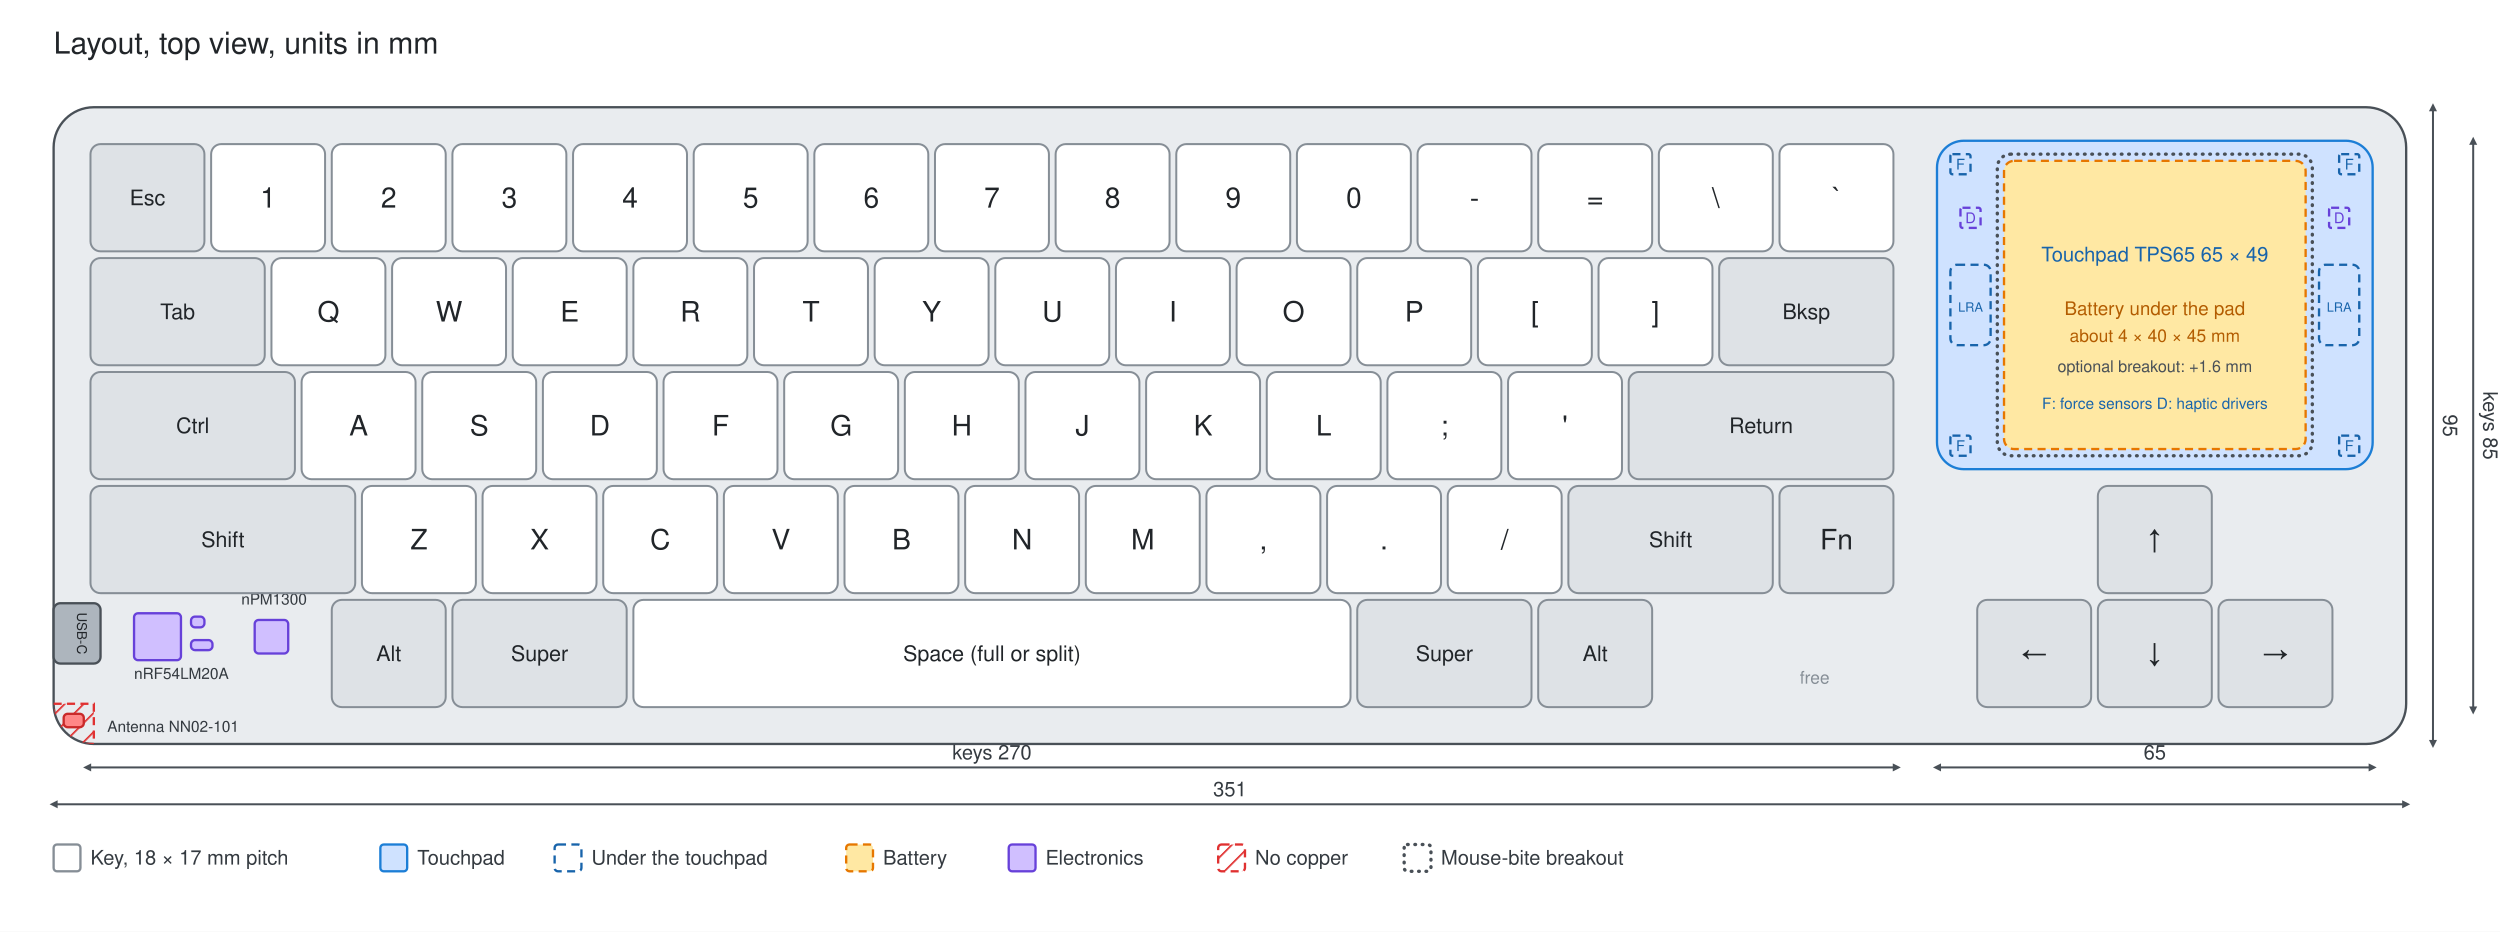
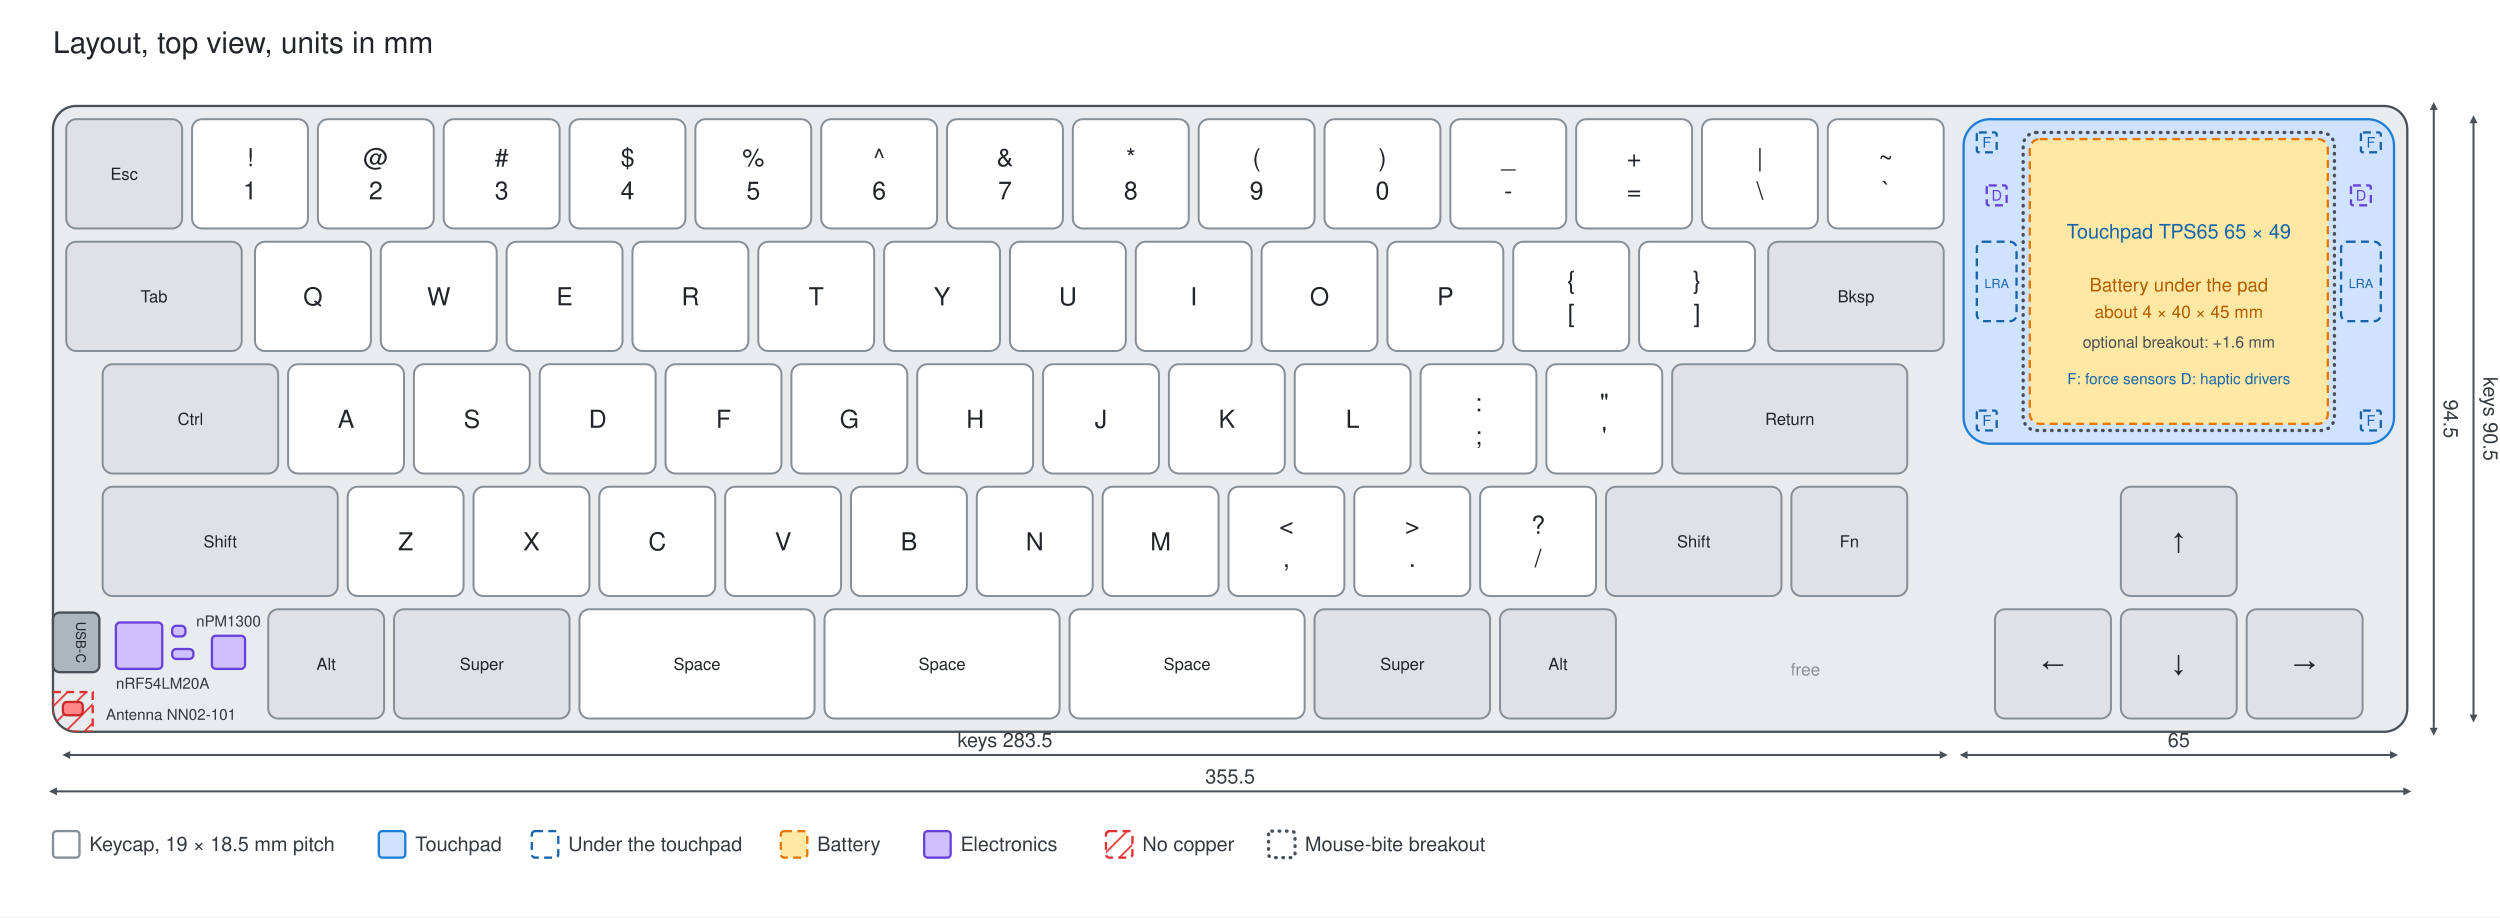
- <svg xmlns="http://www.w3.org/2000/svg" viewBox="-8 -16 373.0 139.0" width="1492" height="556" font-family="Helvetica, Arial, sans-serif">
+ <svg xmlns="http://www.w3.org/2000/svg" viewBox="-8 -16 377.5 138.5" width="1510" height="554" font-family="Helvetica, Arial, sans-serif">
  <defs>
    <marker id="a" viewBox="0 0 6 6" refX="3" refY="3" markerWidth="4" markerHeight="4" orient="auto-start-reverse">
      <path d="M0,0 L6,3 L0,6 z" fill="#495057" />
    </marker>
    <pattern id="hatch" width="2" height="2" patternUnits="userSpaceOnUse" patternTransform="rotate(45)">
      <line x1="0" y1="0" x2="0" y2="2" stroke="#e03131" stroke-width="0.5" />
    </pattern>
  </defs>
-   <rect x="-8" y="-16" width="373.0" height="139.0" fill="#ffffff" />
+   <rect x="-8" y="-16" width="377.5" height="138.5" rx="0" fill="#ffffff" stroke="none" stroke-width="0" />
  <text x="0" y="-8" font-size="4.5" text-anchor="start" fill="#212529">Layout, top view, units in mm</text>
-   <rect x="0" y="0" width="351.0" height="95.0" rx="6" fill="#e9ecef" stroke="#495057" stroke-width="0.35" />
+   <rect x="0" y="0" width="355.5" height="94.5" rx="3.5" fill="#e9ecef" stroke="#495057" stroke-width="0.35" />
  <clipPath id="board">
-     <rect x="0" y="0" width="351.0" height="95.0" rx="6" />
+     <rect x="0" y="0" width="355.5" height="94.5" rx="3.5" />
  </clipPath>
  <g clip-path="url(#board)">
-     <rect x="0" y="89.0" width="6" height="6" rx="0" fill="url(#hatch)" stroke="#e03131" stroke-width="0.35" stroke-dasharray="1.2 0.8" />
+     <rect x="0" y="88.5" width="6" height="6" rx="0" fill="url(#hatch)" stroke="#e03131" stroke-width="0.35" stroke-dasharray="1.2 0.8" />
  </g>
-   <rect x="1.5" y="90.5" width="3" height="2" rx="0.6" fill="#ff8787" stroke="#c92a2a" stroke-width="0.35" />
-   <text x="8" y="93.2" font-size="2.3" text-anchor="start" fill="#343a40">Antenna NN02-101</text>
-   <rect x="0" y="74.0" width="7" height="9" rx="1" fill="#adb5bd" stroke="#495057" stroke-width="0.35" />
-   <text x="3.5" y="78.5" font-size="2" text-anchor="middle" fill="#212529" transform="rotate(90 3.5 78.5)">USB-C</text>
-   <rect x="12" y="75.5" width="7" height="7" rx="0.6" fill="#d0bfff" stroke="#6741d9" stroke-width="0.35" />
-   <rect x="20.5" y="76.0" width="2" height="1.6" rx="0.6" fill="#d0bfff" stroke="#6741d9" stroke-width="0.35" />
-   <rect x="20.5" y="79.5" width="3.2" height="1.5" rx="0.6" fill="#d0bfff" stroke="#6741d9" stroke-width="0.35" />
-   <rect x="30" y="76.5" width="5" height="5" rx="0.6" fill="#d0bfff" stroke="#6741d9" stroke-width="0.35" />
-   <text x="12" y="85.3" font-size="2.3" text-anchor="start" fill="#343a40">nRF54LM20A</text>
-   <text x="28" y="74.2" font-size="2.3" text-anchor="start" fill="#343a40">nPM1300</text>
-   <rect x="5.50" y="5.50" width="17.00" height="16.00" rx="1.5" fill="#dee2e6" stroke="#868e96" stroke-width="0.3" />
-   <text x="14.00" y="14.62" font-size="3.2" text-anchor="middle" fill="#212529">Esc</text>
-   <rect x="23.50" y="5.50" width="17.00" height="16.00" rx="1.5" fill="#ffffff" stroke="#868e96" stroke-width="0.3" />
-   <text x="32.00" y="14.97" font-size="4.2" text-anchor="middle" fill="#212529">1</text>
-   <rect x="41.50" y="5.50" width="17.00" height="16.00" rx="1.5" fill="#ffffff" stroke="#868e96" stroke-width="0.3" />
-   <text x="50.00" y="14.97" font-size="4.2" text-anchor="middle" fill="#212529">2</text>
-   <rect x="59.50" y="5.50" width="17.00" height="16.00" rx="1.5" fill="#ffffff" stroke="#868e96" stroke-width="0.3" />
-   <text x="68.00" y="14.97" font-size="4.2" text-anchor="middle" fill="#212529">3</text>
-   <rect x="77.50" y="5.50" width="17.00" height="16.00" rx="1.5" fill="#ffffff" stroke="#868e96" stroke-width="0.3" />
-   <text x="86.00" y="14.97" font-size="4.2" text-anchor="middle" fill="#212529">4</text>
-   <rect x="95.50" y="5.50" width="17.00" height="16.00" rx="1.5" fill="#ffffff" stroke="#868e96" stroke-width="0.3" />
-   <text x="104.00" y="14.97" font-size="4.2" text-anchor="middle" fill="#212529">5</text>
-   <rect x="113.50" y="5.50" width="17.00" height="16.00" rx="1.5" fill="#ffffff" stroke="#868e96" stroke-width="0.3" />
-   <text x="122.00" y="14.97" font-size="4.2" text-anchor="middle" fill="#212529">6</text>
-   <rect x="131.50" y="5.50" width="17.00" height="16.00" rx="1.5" fill="#ffffff" stroke="#868e96" stroke-width="0.3" />
-   <text x="140.00" y="14.97" font-size="4.2" text-anchor="middle" fill="#212529">7</text>
-   <rect x="149.50" y="5.50" width="17.00" height="16.00" rx="1.5" fill="#ffffff" stroke="#868e96" stroke-width="0.3" />
-   <text x="158.00" y="14.97" font-size="4.2" text-anchor="middle" fill="#212529">8</text>
-   <rect x="167.50" y="5.50" width="17.00" height="16.00" rx="1.5" fill="#ffffff" stroke="#868e96" stroke-width="0.3" />
-   <text x="176.00" y="14.97" font-size="4.2" text-anchor="middle" fill="#212529">9</text>
-   <rect x="185.50" y="5.50" width="17.00" height="16.00" rx="1.5" fill="#ffffff" stroke="#868e96" stroke-width="0.3" />
-   <text x="194.00" y="14.97" font-size="4.2" text-anchor="middle" fill="#212529">0</text>
-   <rect x="203.50" y="5.50" width="17.00" height="16.00" rx="1.5" fill="#ffffff" stroke="#868e96" stroke-width="0.3" />
-   <text x="212.00" y="14.97" font-size="4.2" text-anchor="middle" fill="#212529">-</text>
-   <rect x="221.50" y="5.50" width="17.00" height="16.00" rx="1.5" fill="#ffffff" stroke="#868e96" stroke-width="0.3" />
-   <text x="230.00" y="14.97" font-size="4.2" text-anchor="middle" fill="#212529">=</text>
-   <rect x="239.50" y="5.50" width="17.00" height="16.00" rx="1.5" fill="#ffffff" stroke="#868e96" stroke-width="0.3" />
-   <text x="248.00" y="14.97" font-size="4.2" text-anchor="middle" fill="#212529">\</text>
-   <rect x="257.50" y="5.50" width="17.00" height="16.00" rx="1.5" fill="#ffffff" stroke="#868e96" stroke-width="0.3" />
-   <text x="266.00" y="14.97" font-size="4.2" text-anchor="middle" fill="#212529">`</text>
-   <rect x="5.50" y="22.50" width="26.00" height="16.00" rx="1.5" fill="#dee2e6" stroke="#868e96" stroke-width="0.3" />
-   <text x="18.50" y="31.62" font-size="3.2" text-anchor="middle" fill="#212529">Tab</text>
-   <rect x="32.50" y="22.50" width="17.00" height="16.00" rx="1.5" fill="#ffffff" stroke="#868e96" stroke-width="0.3" />
-   <text x="41.00" y="31.97" font-size="4.2" text-anchor="middle" fill="#212529">Q</text>
-   <rect x="50.50" y="22.50" width="17.00" height="16.00" rx="1.5" fill="#ffffff" stroke="#868e96" stroke-width="0.3" />
-   <text x="59.00" y="31.97" font-size="4.2" text-anchor="middle" fill="#212529">W</text>
-   <rect x="68.50" y="22.50" width="17.00" height="16.00" rx="1.5" fill="#ffffff" stroke="#868e96" stroke-width="0.3" />
-   <text x="77.00" y="31.97" font-size="4.2" text-anchor="middle" fill="#212529">E</text>
-   <rect x="86.50" y="22.50" width="17.00" height="16.00" rx="1.5" fill="#ffffff" stroke="#868e96" stroke-width="0.3" />
-   <text x="95.00" y="31.97" font-size="4.2" text-anchor="middle" fill="#212529">R</text>
-   <rect x="104.50" y="22.50" width="17.00" height="16.00" rx="1.5" fill="#ffffff" stroke="#868e96" stroke-width="0.3" />
-   <text x="113.00" y="31.97" font-size="4.2" text-anchor="middle" fill="#212529">T</text>
-   <rect x="122.50" y="22.50" width="17.00" height="16.00" rx="1.5" fill="#ffffff" stroke="#868e96" stroke-width="0.3" />
-   <text x="131.00" y="31.97" font-size="4.2" text-anchor="middle" fill="#212529">Y</text>
-   <rect x="140.50" y="22.50" width="17.00" height="16.00" rx="1.5" fill="#ffffff" stroke="#868e96" stroke-width="0.3" />
-   <text x="149.00" y="31.97" font-size="4.2" text-anchor="middle" fill="#212529">U</text>
-   <rect x="158.50" y="22.50" width="17.00" height="16.00" rx="1.5" fill="#ffffff" stroke="#868e96" stroke-width="0.3" />
-   <text x="167.00" y="31.97" font-size="4.2" text-anchor="middle" fill="#212529">I</text>
-   <rect x="176.50" y="22.50" width="17.00" height="16.00" rx="1.5" fill="#ffffff" stroke="#868e96" stroke-width="0.3" />
-   <text x="185.00" y="31.97" font-size="4.2" text-anchor="middle" fill="#212529">O</text>
-   <rect x="194.50" y="22.50" width="17.00" height="16.00" rx="1.5" fill="#ffffff" stroke="#868e96" stroke-width="0.3" />
-   <text x="203.00" y="31.97" font-size="4.2" text-anchor="middle" fill="#212529">P</text>
-   <rect x="212.50" y="22.50" width="17.00" height="16.00" rx="1.5" fill="#ffffff" stroke="#868e96" stroke-width="0.3" />
-   <text x="221.00" y="31.97" font-size="4.2" text-anchor="middle" fill="#212529">[</text>
-   <rect x="230.50" y="22.50" width="17.00" height="16.00" rx="1.5" fill="#ffffff" stroke="#868e96" stroke-width="0.3" />
-   <text x="239.00" y="31.97" font-size="4.2" text-anchor="middle" fill="#212529">]</text>
-   <rect x="248.50" y="22.50" width="26.00" height="16.00" rx="1.5" fill="#dee2e6" stroke="#868e96" stroke-width="0.3" />
-   <text x="261.50" y="31.62" font-size="3.2" text-anchor="middle" fill="#212529">Bksp</text>
-   <rect x="5.50" y="39.50" width="30.50" height="16.00" rx="1.5" fill="#dee2e6" stroke="#868e96" stroke-width="0.3" />
-   <text x="20.75" y="48.62" font-size="3.2" text-anchor="middle" fill="#212529">Ctrl</text>
-   <rect x="37.00" y="39.50" width="17.00" height="16.00" rx="1.5" fill="#ffffff" stroke="#868e96" stroke-width="0.3" />
-   <text x="45.50" y="48.97" font-size="4.2" text-anchor="middle" fill="#212529">A</text>
-   <rect x="55.00" y="39.50" width="17.00" height="16.00" rx="1.5" fill="#ffffff" stroke="#868e96" stroke-width="0.3" />
-   <text x="63.50" y="48.97" font-size="4.2" text-anchor="middle" fill="#212529">S</text>
-   <rect x="73.00" y="39.50" width="17.00" height="16.00" rx="1.5" fill="#ffffff" stroke="#868e96" stroke-width="0.3" />
-   <text x="81.50" y="48.97" font-size="4.2" text-anchor="middle" fill="#212529">D</text>
-   <rect x="91.00" y="39.50" width="17.00" height="16.00" rx="1.5" fill="#ffffff" stroke="#868e96" stroke-width="0.3" />
-   <text x="99.50" y="48.97" font-size="4.2" text-anchor="middle" fill="#212529">F</text>
-   <rect x="109.00" y="39.50" width="17.00" height="16.00" rx="1.5" fill="#ffffff" stroke="#868e96" stroke-width="0.3" />
-   <text x="117.50" y="48.97" font-size="4.2" text-anchor="middle" fill="#212529">G</text>
-   <rect x="127.00" y="39.50" width="17.00" height="16.00" rx="1.5" fill="#ffffff" stroke="#868e96" stroke-width="0.3" />
-   <text x="135.50" y="48.97" font-size="4.2" text-anchor="middle" fill="#212529">H</text>
-   <rect x="145.00" y="39.50" width="17.00" height="16.00" rx="1.5" fill="#ffffff" stroke="#868e96" stroke-width="0.3" />
-   <text x="153.50" y="48.97" font-size="4.2" text-anchor="middle" fill="#212529">J</text>
-   <rect x="163.00" y="39.50" width="17.00" height="16.00" rx="1.5" fill="#ffffff" stroke="#868e96" stroke-width="0.3" />
-   <text x="171.50" y="48.97" font-size="4.2" text-anchor="middle" fill="#212529">K</text>
-   <rect x="181.00" y="39.50" width="17.00" height="16.00" rx="1.5" fill="#ffffff" stroke="#868e96" stroke-width="0.3" />
-   <text x="189.50" y="48.97" font-size="4.2" text-anchor="middle" fill="#212529">L</text>
-   <rect x="199.00" y="39.50" width="17.00" height="16.00" rx="1.5" fill="#ffffff" stroke="#868e96" stroke-width="0.3" />
-   <text x="207.50" y="48.97" font-size="4.2" text-anchor="middle" fill="#212529">;</text>
-   <rect x="217.00" y="39.50" width="17.00" height="16.00" rx="1.5" fill="#ffffff" stroke="#868e96" stroke-width="0.3" />
-   <text x="225.50" y="48.97" font-size="4.2" text-anchor="middle" fill="#212529">'</text>
-   <rect x="235.00" y="39.50" width="39.50" height="16.00" rx="1.5" fill="#dee2e6" stroke="#868e96" stroke-width="0.3" />
-   <text x="254.75" y="48.62" font-size="3.2" text-anchor="middle" fill="#212529">Return</text>
-   <rect x="5.50" y="56.50" width="39.50" height="16.00" rx="1.5" fill="#dee2e6" stroke="#868e96" stroke-width="0.3" />
-   <text x="25.25" y="65.62" font-size="3.2" text-anchor="middle" fill="#212529">Shift</text>
-   <rect x="46.00" y="56.50" width="17.00" height="16.00" rx="1.5" fill="#ffffff" stroke="#868e96" stroke-width="0.3" />
-   <text x="54.50" y="65.97" font-size="4.2" text-anchor="middle" fill="#212529">Z</text>
-   <rect x="64.00" y="56.50" width="17.00" height="16.00" rx="1.5" fill="#ffffff" stroke="#868e96" stroke-width="0.3" />
-   <text x="72.50" y="65.97" font-size="4.2" text-anchor="middle" fill="#212529">X</text>
-   <rect x="82.00" y="56.50" width="17.00" height="16.00" rx="1.5" fill="#ffffff" stroke="#868e96" stroke-width="0.3" />
-   <text x="90.50" y="65.97" font-size="4.2" text-anchor="middle" fill="#212529">C</text>
-   <rect x="100.00" y="56.50" width="17.00" height="16.00" rx="1.5" fill="#ffffff" stroke="#868e96" stroke-width="0.3" />
-   <text x="108.50" y="65.97" font-size="4.2" text-anchor="middle" fill="#212529">V</text>
-   <rect x="118.00" y="56.50" width="17.00" height="16.00" rx="1.5" fill="#ffffff" stroke="#868e96" stroke-width="0.3" />
-   <text x="126.50" y="65.97" font-size="4.2" text-anchor="middle" fill="#212529">B</text>
-   <rect x="136.00" y="56.50" width="17.00" height="16.00" rx="1.5" fill="#ffffff" stroke="#868e96" stroke-width="0.3" />
-   <text x="144.50" y="65.97" font-size="4.2" text-anchor="middle" fill="#212529">N</text>
-   <rect x="154.00" y="56.50" width="17.00" height="16.00" rx="1.5" fill="#ffffff" stroke="#868e96" stroke-width="0.3" />
-   <text x="162.50" y="65.97" font-size="4.2" text-anchor="middle" fill="#212529">M</text>
-   <rect x="172.00" y="56.50" width="17.00" height="16.00" rx="1.5" fill="#ffffff" stroke="#868e96" stroke-width="0.3" />
-   <text x="180.50" y="65.97" font-size="4.2" text-anchor="middle" fill="#212529">,</text>
-   <rect x="190.00" y="56.50" width="17.00" height="16.00" rx="1.5" fill="#ffffff" stroke="#868e96" stroke-width="0.3" />
-   <text x="198.50" y="65.97" font-size="4.2" text-anchor="middle" fill="#212529">.</text>
-   <rect x="208.00" y="56.50" width="17.00" height="16.00" rx="1.5" fill="#ffffff" stroke="#868e96" stroke-width="0.3" />
-   <text x="216.50" y="65.97" font-size="4.2" text-anchor="middle" fill="#212529">/</text>
-   <rect x="226.00" y="56.50" width="30.50" height="16.00" rx="1.5" fill="#dee2e6" stroke="#868e96" stroke-width="0.3" />
-   <text x="241.25" y="65.62" font-size="3.2" text-anchor="middle" fill="#212529">Shift</text>
-   <rect x="257.50" y="56.50" width="17.00" height="16.00" rx="1.5" fill="#dee2e6" stroke="#868e96" stroke-width="0.3" />
-   <text x="266.00" y="65.97" font-size="4.2" text-anchor="middle" fill="#212529">Fn</text>
-   <rect x="41.50" y="73.50" width="17.00" height="16.00" rx="1.5" fill="#dee2e6" stroke="#868e96" stroke-width="0.3" />
-   <text x="50.00" y="82.62" font-size="3.2" text-anchor="middle" fill="#212529">Alt</text>
-   <rect x="59.50" y="73.50" width="26.00" height="16.00" rx="1.5" fill="#dee2e6" stroke="#868e96" stroke-width="0.3" />
-   <text x="72.50" y="82.62" font-size="3.2" text-anchor="middle" fill="#212529">Super</text>
-   <rect x="86.50" y="73.50" width="107.00" height="16.00" rx="1.5" fill="#ffffff" stroke="#868e96" stroke-width="0.3" />
-   <text x="140.00" y="82.62" font-size="3.2" text-anchor="middle" fill="#212529">Space (full or split)</text>
-   <rect x="194.50" y="73.50" width="26.00" height="16.00" rx="1.5" fill="#dee2e6" stroke="#868e96" stroke-width="0.3" />
-   <text x="207.50" y="82.62" font-size="3.2" text-anchor="middle" fill="#212529">Super</text>
-   <rect x="221.50" y="73.50" width="17.00" height="16.00" rx="1.5" fill="#dee2e6" stroke="#868e96" stroke-width="0.3" />
-   <text x="230.00" y="82.62" font-size="3.2" text-anchor="middle" fill="#212529">Alt</text>
-   <rect x="281.0" y="5.0" width="65.0" height="49.0" rx="4" fill="#cfe2ff" stroke="#1c7ed6" stroke-width="0.35" />
-   <rect x="291.0" y="8.0" width="45" height="43" rx="1.5" fill="#ffe8a3" stroke="#e67700" stroke-width="0.35" stroke-dasharray="1.2 0.8" />
-   <rect x="290.0" y="7.0" width="47" height="45" rx="2" fill="none" stroke="#495057" stroke-width="0.5" stroke-dasharray="0.1 1" stroke-linecap="round" />
-   <text x="313.5" y="39.5" font-size="2.4" text-anchor="middle" fill="#495057">optional breakout: +1.6 mm</text>
-   <text x="313.5" y="23.0" font-size="3" text-anchor="middle" fill="#1864ab">Touchpad TPS65 65 × 49</text>
-   <text x="313.5" y="31.0" font-size="2.8" text-anchor="middle" fill="#b35c00">Battery under the pad</text>
-   <text x="313.5" y="35.0" font-size="2.6" text-anchor="middle" fill="#b35c00">about 4 × 40 × 45 mm</text>
-   <rect x="283.0" y="7.0" width="3" height="3" rx="0.3" fill="none" stroke="#1864ab" stroke-width="0.35" stroke-dasharray="1.2 0.8" />
-   <text x="284.5" y="9.3" font-size="2.2" text-anchor="middle" fill="#1864ab">F</text>
-   <rect x="341.0" y="7.0" width="3" height="3" rx="0.3" fill="none" stroke="#1864ab" stroke-width="0.35" stroke-dasharray="1.2 0.8" />
-   <text x="342.5" y="9.3" font-size="2.2" text-anchor="middle" fill="#1864ab">F</text>
-   <rect x="283.0" y="49.0" width="3" height="3" rx="0.3" fill="none" stroke="#1864ab" stroke-width="0.35" stroke-dasharray="1.2 0.8" />
-   <text x="284.5" y="51.3" font-size="2.2" text-anchor="middle" fill="#1864ab">F</text>
-   <rect x="341.0" y="49.0" width="3" height="3" rx="0.3" fill="none" stroke="#1864ab" stroke-width="0.35" stroke-dasharray="1.2 0.8" />
-   <text x="342.5" y="51.3" font-size="2.2" text-anchor="middle" fill="#1864ab">F</text>
-   <rect x="283.0" y="23.5" width="6" height="12" rx="1" fill="none" stroke="#1864ab" stroke-width="0.35" stroke-dasharray="1.2 0.8" />
-   <text x="286.0" y="30.5" font-size="1.9" text-anchor="middle" fill="#1864ab">LRA</text>
-   <rect x="338.0" y="23.5" width="6" height="12" rx="1" fill="none" stroke="#1864ab" stroke-width="0.35" stroke-dasharray="1.2 0.8" />
-   <text x="341.0" y="30.5" font-size="1.9" text-anchor="middle" fill="#1864ab">LRA</text>
-   <rect x="284.5" y="15.0" width="3" height="3" rx="0.3" fill="none" stroke="#6741d9" stroke-width="0.35" stroke-dasharray="1.2 0.8" />
-   <text x="286.0" y="17.3" font-size="2.2" text-anchor="middle" fill="#6741d9">D</text>
-   <rect x="339.5" y="15.0" width="3" height="3" rx="0.3" fill="none" stroke="#6741d9" stroke-width="0.35" stroke-dasharray="1.2 0.8" />
-   <text x="341.0" y="17.3" font-size="2.2" text-anchor="middle" fill="#6741d9">D</text>
-   <text x="262.75" y="86.0" font-size="2.6" text-anchor="middle" fill="#868e96">free</text>
-   <text x="313.5" y="45.0" font-size="2.3" text-anchor="middle" fill="#1864ab">F: force sensors   D: haptic drivers</text>
-   <rect x="305.00" y="56.50" width="17.00" height="16.00" rx="1.5" fill="#dee2e6" stroke="#868e96" stroke-width="0.3" />
-   <text x="313.50" y="65.97" font-size="4.2" text-anchor="middle" fill="#212529">↑</text>
-   <rect x="287.00" y="73.50" width="17.00" height="16.00" rx="1.5" fill="#dee2e6" stroke="#868e96" stroke-width="0.3" />
-   <text x="295.50" y="82.97" font-size="4.2" text-anchor="middle" fill="#212529">←</text>
-   <rect x="305.00" y="73.50" width="17.00" height="16.00" rx="1.5" fill="#dee2e6" stroke="#868e96" stroke-width="0.3" />
-   <text x="313.50" y="82.97" font-size="4.2" text-anchor="middle" fill="#212529">↓</text>
-   <rect x="323.00" y="73.50" width="17.00" height="16.00" rx="1.5" fill="#dee2e6" stroke="#868e96" stroke-width="0.3" />
-   <text x="331.50" y="82.97" font-size="4.2" text-anchor="middle" fill="#212529">→</text>
-   <line x1="0" y1="104.0" x2="351.0" y2="104.0" stroke="#495057" stroke-width="0.3" marker-start="url(#a)" marker-end="url(#a)" />
-   <text x="175.5" y="102.8" font-size="3" text-anchor="middle" fill="#343a40">351</text>
-   <line x1="5.0" y1="98.5" x2="275.0" y2="98.5" stroke="#495057" stroke-width="0.3" marker-start="url(#a)" marker-end="url(#a)" />
-   <text x="140.0" y="97.3" font-size="3" text-anchor="middle" fill="#343a40">keys 270</text>
-   <line x1="281.0" y1="98.5" x2="346.0" y2="98.5" stroke="#495057" stroke-width="0.3" marker-start="url(#a)" marker-end="url(#a)" />
-   <text x="313.5" y="97.3" font-size="3" text-anchor="middle" fill="#343a40">65</text>
-   <line x1="355.0" y1="0" x2="355.0" y2="95.0" stroke="#495057" stroke-width="0.3" marker-start="url(#a)" marker-end="url(#a)" />
-   <text x="356.5" y="47.5" font-size="3" fill="#343a40" transform="rotate(90 356.5 47.5)" text-anchor="middle">95</text>
-   <line x1="361.0" y1="5.0" x2="361.0" y2="90.0" stroke="#495057" stroke-width="0.3" marker-start="url(#a)" marker-end="url(#a)" />
-   <text x="362.5" y="47.5" font-size="3" fill="#343a40" transform="rotate(90 362.5 47.5)" text-anchor="middle">keys 85</text>
-   <rect x="0" y="110.0" width="4" height="4" rx="0.5" fill="#ffffff" stroke="#868e96" stroke-width="0.35" />
-   <text x="5.5" y="113.0" font-size="3" text-anchor="start" fill="#343a40">Key, 18 × 17 mm pitch</text>
-   <rect x="48.75" y="110.0" width="4" height="4" rx="0.5" fill="#cfe2ff" stroke="#1c7ed6" stroke-width="0.35" />
-   <text x="54.25" y="113.0" font-size="3" text-anchor="start" fill="#343a40">Touchpad</text>
-   <rect x="74.75" y="110.0" width="4" height="4" rx="0.5" fill="none" stroke="#1864ab" stroke-width="0.35" stroke-dasharray="1.2 0.8" />
-   <text x="80.25" y="113.0" font-size="3" text-anchor="start" fill="#343a40">Under the touchpad</text>
-   <rect x="118.25" y="110.0" width="4" height="4" rx="0.5" fill="#ffe8a3" stroke="#e67700" stroke-width="0.35" stroke-dasharray="1.2 0.8" />
-   <text x="123.75" y="113.0" font-size="3" text-anchor="start" fill="#343a40">Battery</text>
-   <rect x="142.5" y="110.0" width="4" height="4" rx="0.5" fill="#d0bfff" stroke="#6741d9" stroke-width="0.35" />
-   <text x="148.0" y="113.0" font-size="3" text-anchor="start" fill="#343a40">Electronics</text>
-   <rect x="173.75" y="110.0" width="4" height="4" rx="0.5" fill="url(#hatch)" stroke="#e03131" stroke-width="0.35" stroke-dasharray="1.2 0.8" />
-   <text x="179.25" y="113.0" font-size="3" text-anchor="start" fill="#343a40">No copper</text>
-   <rect x="201.5" y="110.0" width="4" height="4" rx="0.5" fill="none" stroke="#495057" stroke-width="0.5" stroke-dasharray="0.1 1" stroke-linecap="round" />
-   <text x="207.0" y="113.0" font-size="3" text-anchor="start" fill="#343a40">Mouse-bite breakout</text>
+   <rect x="1.5" y="90" width="3" height="2" rx="0.6" fill="#ff8787" stroke="#c92a2a" stroke-width="0.35" />
+   <text x="8" y="92.7" font-size="2.3" text-anchor="start" fill="#343a40">Antenna NN02-101</text>
+   <rect x="0" y="76.5" width="7" height="9" rx="1" fill="#adb5bd" stroke="#495057" stroke-width="0.35" />
+   <text x="3.5" y="81" font-size="2" text-anchor="middle" fill="#212529" transform="rotate(90 3.5 81)">USB-C</text>
+   <rect x="9.5" y="78" width="7" height="7" rx="0.6" fill="#d0bfff" stroke="#6741d9" stroke-width="0.35" />
+   <rect x="18" y="78.5" width="2" height="1.6" rx="0.6" fill="#d0bfff" stroke="#6741d9" stroke-width="0.35" />
+   <rect x="18" y="82" width="3.2" height="1.5" rx="0.6" fill="#d0bfff" stroke="#6741d9" stroke-width="0.35" />
+   <rect x="24" y="80" width="5" height="5" rx="0.6" fill="#d0bfff" stroke="#6741d9" stroke-width="0.35" />
+   <text x="9.5" y="88" font-size="2.3" text-anchor="start" fill="#343a40">nRF54LM20A</text>
+   <text x="26.5" y="78.6" font-size="2.3" text-anchor="middle" fill="#343a40">nPM1300</text>
+   <rect x="2" y="2" width="17.5" height="16.5" rx="1.5" fill="#dee2e6" stroke="#868e96" stroke-width="0.3" />
+   <text x="10.75" y="11.15" font-size="2.5" text-anchor="middle" fill="#212529">Esc</text>
+   <rect x="21" y="2" width="17.5" height="16.5" rx="1.5" fill="#ffffff" stroke="#868e96" stroke-width="0.3" />
+   <text x="29.75" y="9.1" font-size="3.75" text-anchor="middle" fill="#212529">!</text>
+   <text x="29.75" y="14.1" font-size="3.75" text-anchor="middle" fill="#212529">1</text>
+   <rect x="40" y="2" width="17.5" height="16.5" rx="1.5" fill="#ffffff" stroke="#868e96" stroke-width="0.3" />
+   <text x="48.75" y="9.1" font-size="3.75" text-anchor="middle" fill="#212529">@</text>
+   <text x="48.75" y="14.1" font-size="3.75" text-anchor="middle" fill="#212529">2</text>
+   <rect x="59" y="2" width="17.5" height="16.5" rx="1.5" fill="#ffffff" stroke="#868e96" stroke-width="0.3" />
+   <text x="67.75" y="9.1" font-size="3.75" text-anchor="middle" fill="#212529">#</text>
+   <text x="67.75" y="14.1" font-size="3.75" text-anchor="middle" fill="#212529">3</text>
+   <rect x="78" y="2" width="17.5" height="16.5" rx="1.5" fill="#ffffff" stroke="#868e96" stroke-width="0.3" />
+   <text x="86.75" y="9.1" font-size="3.75" text-anchor="middle" fill="#212529">$</text>
+   <text x="86.75" y="14.1" font-size="3.75" text-anchor="middle" fill="#212529">4</text>
+   <rect x="97" y="2" width="17.5" height="16.5" rx="1.5" fill="#ffffff" stroke="#868e96" stroke-width="0.3" />
+   <text x="105.75" y="9.1" font-size="3.75" text-anchor="middle" fill="#212529">%</text>
+   <text x="105.75" y="14.1" font-size="3.75" text-anchor="middle" fill="#212529">5</text>
+   <rect x="116" y="2" width="17.5" height="16.5" rx="1.5" fill="#ffffff" stroke="#868e96" stroke-width="0.3" />
+   <text x="124.75" y="9.1" font-size="3.75" text-anchor="middle" fill="#212529">^</text>
+   <text x="124.75" y="14.1" font-size="3.75" text-anchor="middle" fill="#212529">6</text>
+   <rect x="135" y="2" width="17.5" height="16.5" rx="1.5" fill="#ffffff" stroke="#868e96" stroke-width="0.3" />
+   <text x="143.75" y="9.1" font-size="3.75" text-anchor="middle" fill="#212529">&amp;</text>
+   <text x="143.75" y="14.1" font-size="3.75" text-anchor="middle" fill="#212529">7</text>
+   <rect x="154" y="2" width="17.5" height="16.5" rx="1.5" fill="#ffffff" stroke="#868e96" stroke-width="0.3" />
+   <text x="162.75" y="9.1" font-size="3.75" text-anchor="middle" fill="#212529">*</text>
+   <text x="162.75" y="14.1" font-size="3.75" text-anchor="middle" fill="#212529">8</text>
+   <rect x="173" y="2" width="17.5" height="16.5" rx="1.5" fill="#ffffff" stroke="#868e96" stroke-width="0.3" />
+   <text x="181.75" y="9.1" font-size="3.75" text-anchor="middle" fill="#212529">(</text>
+   <text x="181.75" y="14.1" font-size="3.75" text-anchor="middle" fill="#212529">9</text>
+   <rect x="192" y="2" width="17.5" height="16.5" rx="1.5" fill="#ffffff" stroke="#868e96" stroke-width="0.3" />
+   <text x="200.75" y="9.1" font-size="3.75" text-anchor="middle" fill="#212529">)</text>
+   <text x="200.75" y="14.1" font-size="3.75" text-anchor="middle" fill="#212529">0</text>
+   <rect x="211" y="2" width="17.5" height="16.5" rx="1.5" fill="#ffffff" stroke="#868e96" stroke-width="0.3" />
+   <text x="219.75" y="9.1" font-size="3.75" text-anchor="middle" fill="#212529">_</text>
+   <text x="219.75" y="14.1" font-size="3.75" text-anchor="middle" fill="#212529">-</text>
+   <rect x="230" y="2" width="17.5" height="16.5" rx="1.5" fill="#ffffff" stroke="#868e96" stroke-width="0.3" />
+   <text x="238.75" y="9.1" font-size="3.75" text-anchor="middle" fill="#212529">+</text>
+   <text x="238.75" y="14.1" font-size="3.75" text-anchor="middle" fill="#212529">=</text>
+   <rect x="249" y="2" width="17.5" height="16.5" rx="1.5" fill="#ffffff" stroke="#868e96" stroke-width="0.3" />
+   <text x="257.75" y="9.1" font-size="3.75" text-anchor="middle" fill="#212529">|</text>
+   <text x="257.75" y="14.1" font-size="3.75" text-anchor="middle" fill="#212529">\</text>
+   <rect x="268" y="2" width="17.5" height="16.5" rx="1.5" fill="#ffffff" stroke="#868e96" stroke-width="0.3" />
+   <text x="276.75" y="9.1" font-size="3.75" text-anchor="middle" fill="#212529">~</text>
+   <text x="276.75" y="14.1" font-size="3.75" text-anchor="middle" fill="#212529">`</text>
+   <rect x="2" y="20.5" width="26.5" height="16.5" rx="1.5" fill="#dee2e6" stroke="#868e96" stroke-width="0.3" />
+   <text x="15.25" y="29.65" font-size="2.5" text-anchor="middle" fill="#212529">Tab</text>
+   <rect x="30.5" y="20.5" width="17.5" height="16.5" rx="1.5" fill="#ffffff" stroke="#868e96" stroke-width="0.3" />
+   <text x="39.25" y="30.1" font-size="3.75" text-anchor="middle" fill="#212529">Q</text>
+   <rect x="49.5" y="20.5" width="17.5" height="16.5" rx="1.5" fill="#ffffff" stroke="#868e96" stroke-width="0.3" />
+   <text x="58.25" y="30.1" font-size="3.75" text-anchor="middle" fill="#212529">W</text>
+   <rect x="68.5" y="20.5" width="17.5" height="16.5" rx="1.5" fill="#ffffff" stroke="#868e96" stroke-width="0.3" />
+   <text x="77.25" y="30.1" font-size="3.75" text-anchor="middle" fill="#212529">E</text>
+   <rect x="87.5" y="20.5" width="17.5" height="16.5" rx="1.5" fill="#ffffff" stroke="#868e96" stroke-width="0.3" />
+   <text x="96.25" y="30.1" font-size="3.75" text-anchor="middle" fill="#212529">R</text>
+   <rect x="106.5" y="20.5" width="17.5" height="16.5" rx="1.5" fill="#ffffff" stroke="#868e96" stroke-width="0.3" />
+   <text x="115.25" y="30.1" font-size="3.75" text-anchor="middle" fill="#212529">T</text>
+   <rect x="125.5" y="20.5" width="17.5" height="16.5" rx="1.5" fill="#ffffff" stroke="#868e96" stroke-width="0.3" />
+   <text x="134.25" y="30.1" font-size="3.75" text-anchor="middle" fill="#212529">Y</text>
+   <rect x="144.5" y="20.5" width="17.5" height="16.5" rx="1.5" fill="#ffffff" stroke="#868e96" stroke-width="0.3" />
+   <text x="153.25" y="30.1" font-size="3.75" text-anchor="middle" fill="#212529">U</text>
+   <rect x="163.5" y="20.5" width="17.5" height="16.5" rx="1.5" fill="#ffffff" stroke="#868e96" stroke-width="0.3" />
+   <text x="172.25" y="30.1" font-size="3.75" text-anchor="middle" fill="#212529">I</text>
+   <rect x="182.5" y="20.5" width="17.5" height="16.5" rx="1.5" fill="#ffffff" stroke="#868e96" stroke-width="0.3" />
+   <text x="191.25" y="30.1" font-size="3.75" text-anchor="middle" fill="#212529">O</text>
+   <rect x="201.5" y="20.5" width="17.5" height="16.5" rx="1.5" fill="#ffffff" stroke="#868e96" stroke-width="0.3" />
+   <text x="210.25" y="30.1" font-size="3.75" text-anchor="middle" fill="#212529">P</text>
+   <rect x="220.5" y="20.5" width="17.5" height="16.5" rx="1.5" fill="#ffffff" stroke="#868e96" stroke-width="0.3" />
+   <text x="229.25" y="27.6" font-size="3.75" text-anchor="middle" fill="#212529">{</text>
+   <text x="229.25" y="32.6" font-size="3.75" text-anchor="middle" fill="#212529">[</text>
+   <rect x="239.5" y="20.5" width="17.5" height="16.5" rx="1.5" fill="#ffffff" stroke="#868e96" stroke-width="0.3" />
+   <text x="248.25" y="27.6" font-size="3.75" text-anchor="middle" fill="#212529">}</text>
+   <text x="248.25" y="32.6" font-size="3.75" text-anchor="middle" fill="#212529">]</text>
+   <rect x="259" y="20.5" width="26.5" height="16.5" rx="1.5" fill="#dee2e6" stroke="#868e96" stroke-width="0.3" />
+   <text x="272.25" y="29.65" font-size="2.5" text-anchor="middle" fill="#212529">Bksp</text>
+   <rect x="7.5" y="39" width="26.5" height="16.5" rx="1.5" fill="#dee2e6" stroke="#868e96" stroke-width="0.3" />
+   <text x="20.75" y="48.15" font-size="2.5" text-anchor="middle" fill="#212529">Ctrl</text>
+   <rect x="35.5" y="39" width="17.5" height="16.5" rx="1.5" fill="#ffffff" stroke="#868e96" stroke-width="0.3" />
+   <text x="44.25" y="48.6" font-size="3.75" text-anchor="middle" fill="#212529">A</text>
+   <rect x="54.5" y="39" width="17.5" height="16.5" rx="1.5" fill="#ffffff" stroke="#868e96" stroke-width="0.3" />
+   <text x="63.25" y="48.6" font-size="3.75" text-anchor="middle" fill="#212529">S</text>
+   <rect x="73.5" y="39" width="17.5" height="16.5" rx="1.5" fill="#ffffff" stroke="#868e96" stroke-width="0.3" />
+   <text x="82.25" y="48.6" font-size="3.75" text-anchor="middle" fill="#212529">D</text>
+   <rect x="92.5" y="39" width="17.5" height="16.5" rx="1.5" fill="#ffffff" stroke="#868e96" stroke-width="0.3" />
+   <text x="101.25" y="48.6" font-size="3.75" text-anchor="middle" fill="#212529">F</text>
+   <rect x="111.5" y="39" width="17.5" height="16.5" rx="1.5" fill="#ffffff" stroke="#868e96" stroke-width="0.3" />
+   <text x="120.25" y="48.6" font-size="3.75" text-anchor="middle" fill="#212529">G</text>
+   <rect x="130.5" y="39" width="17.5" height="16.5" rx="1.5" fill="#ffffff" stroke="#868e96" stroke-width="0.3" />
+   <text x="139.25" y="48.6" font-size="3.75" text-anchor="middle" fill="#212529">H</text>
+   <rect x="149.5" y="39" width="17.5" height="16.5" rx="1.5" fill="#ffffff" stroke="#868e96" stroke-width="0.3" />
+   <text x="158.25" y="48.6" font-size="3.75" text-anchor="middle" fill="#212529">J</text>
+   <rect x="168.5" y="39" width="17.5" height="16.5" rx="1.5" fill="#ffffff" stroke="#868e96" stroke-width="0.3" />
+   <text x="177.25" y="48.6" font-size="3.75" text-anchor="middle" fill="#212529">K</text>
+   <rect x="187.5" y="39" width="17.5" height="16.5" rx="1.5" fill="#ffffff" stroke="#868e96" stroke-width="0.3" />
+   <text x="196.25" y="48.6" font-size="3.75" text-anchor="middle" fill="#212529">L</text>
+   <rect x="206.5" y="39" width="17.5" height="16.5" rx="1.5" fill="#ffffff" stroke="#868e96" stroke-width="0.3" />
+   <text x="215.25" y="46.1" font-size="3.75" text-anchor="middle" fill="#212529">:</text>
+   <text x="215.25" y="51.1" font-size="3.75" text-anchor="middle" fill="#212529">;</text>
+   <rect x="225.5" y="39" width="17.5" height="16.5" rx="1.5" fill="#ffffff" stroke="#868e96" stroke-width="0.3" />
+   <text x="234.25" y="46.1" font-size="3.75" text-anchor="middle" fill="#212529">"</text>
+   <text x="234.25" y="51.1" font-size="3.75" text-anchor="middle" fill="#212529">'</text>
+   <rect x="244.5" y="39" width="35.5" height="16.5" rx="1.5" fill="#dee2e6" stroke="#868e96" stroke-width="0.3" />
+   <text x="262.25" y="48.15" font-size="2.5" text-anchor="middle" fill="#212529">Return</text>
+   <rect x="7.5" y="57.5" width="35.5" height="16.5" rx="1.5" fill="#dee2e6" stroke="#868e96" stroke-width="0.3" />
+   <text x="25.25" y="66.65" font-size="2.5" text-anchor="middle" fill="#212529">Shift</text>
+   <rect x="44.5" y="57.5" width="17.5" height="16.5" rx="1.5" fill="#ffffff" stroke="#868e96" stroke-width="0.3" />
+   <text x="53.25" y="67.1" font-size="3.75" text-anchor="middle" fill="#212529">Z</text>
+   <rect x="63.5" y="57.5" width="17.5" height="16.5" rx="1.5" fill="#ffffff" stroke="#868e96" stroke-width="0.3" />
+   <text x="72.25" y="67.1" font-size="3.75" text-anchor="middle" fill="#212529">X</text>
+   <rect x="82.5" y="57.5" width="17.5" height="16.5" rx="1.5" fill="#ffffff" stroke="#868e96" stroke-width="0.3" />
+   <text x="91.25" y="67.1" font-size="3.75" text-anchor="middle" fill="#212529">C</text>
+   <rect x="101.5" y="57.5" width="17.5" height="16.5" rx="1.5" fill="#ffffff" stroke="#868e96" stroke-width="0.3" />
+   <text x="110.25" y="67.1" font-size="3.75" text-anchor="middle" fill="#212529">V</text>
+   <rect x="120.5" y="57.5" width="17.5" height="16.5" rx="1.5" fill="#ffffff" stroke="#868e96" stroke-width="0.3" />
+   <text x="129.25" y="67.1" font-size="3.75" text-anchor="middle" fill="#212529">B</text>
+   <rect x="139.5" y="57.5" width="17.5" height="16.5" rx="1.5" fill="#ffffff" stroke="#868e96" stroke-width="0.3" />
+   <text x="148.25" y="67.1" font-size="3.75" text-anchor="middle" fill="#212529">N</text>
+   <rect x="158.5" y="57.5" width="17.5" height="16.5" rx="1.5" fill="#ffffff" stroke="#868e96" stroke-width="0.3" />
+   <text x="167.25" y="67.1" font-size="3.75" text-anchor="middle" fill="#212529">M</text>
+   <rect x="177.5" y="57.5" width="17.5" height="16.5" rx="1.5" fill="#ffffff" stroke="#868e96" stroke-width="0.3" />
+   <text x="186.25" y="64.6" font-size="3.75" text-anchor="middle" fill="#212529">&lt;</text>
+   <text x="186.25" y="69.6" font-size="3.75" text-anchor="middle" fill="#212529">,</text>
+   <rect x="196.5" y="57.5" width="17.5" height="16.5" rx="1.5" fill="#ffffff" stroke="#868e96" stroke-width="0.3" />
+   <text x="205.25" y="64.6" font-size="3.75" text-anchor="middle" fill="#212529">&gt;</text>
+   <text x="205.25" y="69.6" font-size="3.75" text-anchor="middle" fill="#212529">.</text>
+   <rect x="215.5" y="57.5" width="17.5" height="16.5" rx="1.5" fill="#ffffff" stroke="#868e96" stroke-width="0.3" />
+   <text x="224.25" y="64.6" font-size="3.75" text-anchor="middle" fill="#212529">?</text>
+   <text x="224.25" y="69.6" font-size="3.75" text-anchor="middle" fill="#212529">/</text>
+   <rect x="234.5" y="57.5" width="26.5" height="16.5" rx="1.5" fill="#dee2e6" stroke="#868e96" stroke-width="0.3" />
+   <text x="247.75" y="66.65" font-size="2.5" text-anchor="middle" fill="#212529">Shift</text>
+   <rect x="262.5" y="57.5" width="17.5" height="16.5" rx="1.5" fill="#dee2e6" stroke="#868e96" stroke-width="0.3" />
+   <text x="271.25" y="66.65" font-size="2.5" text-anchor="middle" fill="#212529">Fn</text>
+   <rect x="32.5" y="76" width="17.5" height="16.5" rx="1.5" fill="#dee2e6" stroke="#868e96" stroke-width="0.3" />
+   <text x="41.25" y="85.15" font-size="2.5" text-anchor="middle" fill="#212529">Alt</text>
+   <rect x="51.5" y="76" width="26.5" height="16.5" rx="1.5" fill="#dee2e6" stroke="#868e96" stroke-width="0.3" />
+   <text x="64.75" y="85.15" font-size="2.5" text-anchor="middle" fill="#212529">Super</text>
+   <rect x="79.5" y="76" width="35.5" height="16.5" rx="1.5" fill="#ffffff" stroke="#868e96" stroke-width="0.3" />
+   <text x="97.25" y="85.15" font-size="2.5" text-anchor="middle" fill="#212529">Space</text>
+   <rect x="116.5" y="76" width="35.5" height="16.5" rx="1.5" fill="#ffffff" stroke="#868e96" stroke-width="0.3" />
+   <text x="134.25" y="85.15" font-size="2.5" text-anchor="middle" fill="#212529">Space</text>
+   <rect x="153.5" y="76" width="35.5" height="16.5" rx="1.5" fill="#ffffff" stroke="#868e96" stroke-width="0.3" />
+   <text x="171.25" y="85.15" font-size="2.5" text-anchor="middle" fill="#212529">Space</text>
+   <rect x="190.5" y="76" width="26.5" height="16.5" rx="1.5" fill="#dee2e6" stroke="#868e96" stroke-width="0.3" />
+   <text x="203.75" y="85.15" font-size="2.5" text-anchor="middle" fill="#212529">Super</text>
+   <rect x="218.5" y="76" width="17.5" height="16.5" rx="1.5" fill="#dee2e6" stroke="#868e96" stroke-width="0.3" />
+   <text x="227.25" y="85.15" font-size="2.5" text-anchor="middle" fill="#212529">Alt</text>
+   <rect x="312.25" y="57.5" width="17.5" height="16.5" rx="1.5" fill="#dee2e6" stroke="#868e96" stroke-width="0.3" />
+   <text x="321" y="67.1" font-size="3.75" text-anchor="middle" fill="#212529">↑</text>
+   <rect x="293.25" y="76" width="17.5" height="16.5" rx="1.5" fill="#dee2e6" stroke="#868e96" stroke-width="0.3" />
+   <text x="302" y="85.6" font-size="3.75" text-anchor="middle" fill="#212529">←</text>
+   <rect x="312.25" y="76" width="17.5" height="16.5" rx="1.5" fill="#dee2e6" stroke="#868e96" stroke-width="0.3" />
+   <text x="321" y="85.6" font-size="3.75" text-anchor="middle" fill="#212529">↓</text>
+   <rect x="331.25" y="76" width="17.5" height="16.5" rx="1.5" fill="#dee2e6" stroke="#868e96" stroke-width="0.3" />
+   <text x="340" y="85.6" font-size="3.75" text-anchor="middle" fill="#212529">→</text>
+   <rect x="288.5" y="2" width="65" height="49" rx="4" fill="#cfe2ff" stroke="#1c7ed6" stroke-width="0.35" />
+   <rect x="298.5" y="5" width="45" height="43" rx="1.5" fill="#ffe8a3" stroke="#e67700" stroke-width="0.35" stroke-dasharray="1.2 0.8" />
+   <rect x="297.5" y="4" width="47" height="45" rx="2" fill="none" stroke="#495057" stroke-width="0.5" stroke-dasharray="0.1 1" stroke-linecap="round" />
+   <text x="321" y="36.5" font-size="2.4" text-anchor="middle" fill="#495057">optional breakout: +1.6 mm</text>
+   <text x="321" y="20" font-size="3" text-anchor="middle" fill="#1864ab">Touchpad TPS65 65 × 49</text>
+   <text x="321" y="28" font-size="2.8" text-anchor="middle" fill="#b35c00">Battery under the pad</text>
+   <text x="321" y="32" font-size="2.6" text-anchor="middle" fill="#b35c00">about 4 × 40 × 45 mm</text>
+   <rect x="290.5" y="4" width="3" height="3" rx="0.3" fill="none" stroke="#1864ab" stroke-width="0.35" stroke-dasharray="1.2 0.8" />
+   <text x="292" y="6.3" font-size="2.2" text-anchor="middle" fill="#1864ab">F</text>
+   <rect x="348.5" y="4" width="3" height="3" rx="0.3" fill="none" stroke="#1864ab" stroke-width="0.35" stroke-dasharray="1.2 0.8" />
+   <text x="350" y="6.3" font-size="2.2" text-anchor="middle" fill="#1864ab">F</text>
+   <rect x="290.5" y="46" width="3" height="3" rx="0.3" fill="none" stroke="#1864ab" stroke-width="0.35" stroke-dasharray="1.2 0.8" />
+   <text x="292" y="48.3" font-size="2.2" text-anchor="middle" fill="#1864ab">F</text>
+   <rect x="348.5" y="46" width="3" height="3" rx="0.3" fill="none" stroke="#1864ab" stroke-width="0.35" stroke-dasharray="1.2 0.8" />
+   <text x="350" y="48.3" font-size="2.2" text-anchor="middle" fill="#1864ab">F</text>
+   <rect x="290.5" y="20.5" width="6" height="12" rx="1" fill="none" stroke="#1864ab" stroke-width="0.35" stroke-dasharray="1.2 0.8" />
+   <text x="293.5" y="27.5" font-size="1.9" text-anchor="middle" fill="#1864ab">LRA</text>
+   <rect x="345.5" y="20.5" width="6" height="12" rx="1" fill="none" stroke="#1864ab" stroke-width="0.35" stroke-dasharray="1.2 0.8" />
+   <text x="348.5" y="27.5" font-size="1.9" text-anchor="middle" fill="#1864ab">LRA</text>
+   <rect x="292" y="12" width="3" height="3" rx="0.3" fill="none" stroke="#6741d9" stroke-width="0.35" stroke-dasharray="1.2 0.8" />
+   <text x="293.5" y="14.3" font-size="2.2" text-anchor="middle" fill="#6741d9">D</text>
+   <rect x="347" y="12" width="3" height="3" rx="0.3" fill="none" stroke="#6741d9" stroke-width="0.35" stroke-dasharray="1.2 0.8" />
+   <text x="348.5" y="14.3" font-size="2.2" text-anchor="middle" fill="#6741d9">D</text>
+   <text x="321" y="42" font-size="2.3" text-anchor="middle" fill="#1864ab">F: force sensors   D: haptic drivers</text>
+   <text x="264.625" y="86" font-size="2.6" text-anchor="middle" fill="#868e96">free</text>
+   <line x1="0" y1="103.5" x2="355.5" y2="103.5" stroke="#495057" stroke-width="0.3" marker-start="url(#a)" marker-end="url(#a)" />
+   <text x="177.75" y="102.3" font-size="3" text-anchor="middle" fill="#343a40">355.5</text>
+   <line x1="2" y1="98" x2="285.5" y2="98" stroke="#495057" stroke-width="0.3" marker-start="url(#a)" marker-end="url(#a)" />
+   <text x="143.75" y="96.8" font-size="3" text-anchor="middle" fill="#343a40">keys 283.5</text>
+   <line x1="288.5" y1="98" x2="353.5" y2="98" stroke="#495057" stroke-width="0.3" marker-start="url(#a)" marker-end="url(#a)" />
+   <text x="321" y="96.8" font-size="3" text-anchor="middle" fill="#343a40">65</text>
+   <line x1="359.5" y1="0" x2="359.5" y2="94.5" stroke="#495057" stroke-width="0.3" marker-start="url(#a)" marker-end="url(#a)" />
+   <text x="361" y="47.25" font-size="3" text-anchor="middle" fill="#343a40" transform="rotate(90 361 47.25)">94.5</text>
+   <line x1="365.5" y1="2" x2="365.5" y2="92.5" stroke="#495057" stroke-width="0.3" marker-start="url(#a)" marker-end="url(#a)" />
+   <text x="367" y="47.25" font-size="3" text-anchor="middle" fill="#343a40" transform="rotate(90 367 47.25)">keys 90.5</text>
+   <rect x="0" y="109.5" width="4" height="4" rx="0.5" fill="#ffffff" stroke="#868e96" stroke-width="0.35" />
+   <text x="5.5" y="112.5" font-size="3" text-anchor="start" fill="#343a40">Keycap, 19 × 18.5 mm pitch</text>
+   <rect x="49.2" y="109.5" width="4" height="4" rx="0.5" fill="#cfe2ff" stroke="#1c7ed6" stroke-width="0.35" />
+   <text x="54.7" y="112.5" font-size="3" text-anchor="start" fill="#343a40">Touchpad</text>
+   <rect x="72.3" y="109.5" width="4" height="4" rx="0.5" fill="none" stroke="#1864ab" stroke-width="0.35" stroke-dasharray="1.2 0.8" />
+   <text x="77.8" y="112.5" font-size="3" text-anchor="start" fill="#343a40">Under the touchpad</text>
+   <rect x="109.9" y="109.5" width="4" height="4" rx="0.5" fill="#ffe8a3" stroke="#e67700" stroke-width="0.35" stroke-dasharray="1.2 0.8" />
+   <text x="115.4" y="112.5" font-size="3" text-anchor="start" fill="#343a40">Battery</text>
+   <rect x="131.55" y="109.5" width="4" height="4" rx="0.5" fill="#d0bfff" stroke="#6741d9" stroke-width="0.35" />
+   <text x="137.05" y="112.5" font-size="3" text-anchor="start" fill="#343a40">Electronics</text>
+   <rect x="159" y="109.5" width="4" height="4" rx="0.5" fill="url(#hatch)" stroke="#e03131" stroke-width="0.35" stroke-dasharray="1.2 0.8" />
+   <text x="164.5" y="112.5" font-size="3" text-anchor="start" fill="#343a40">No copper</text>
+   <rect x="183.55" y="109.5" width="4" height="4" rx="0.5" fill="#ffffff" stroke="#495057" stroke-width="0.5" stroke-dasharray="0.1 1" stroke-linecap="round" />
+   <text x="189.05" y="112.5" font-size="3" text-anchor="start" fill="#343a40">Mouse-bite breakout</text>
</svg>
